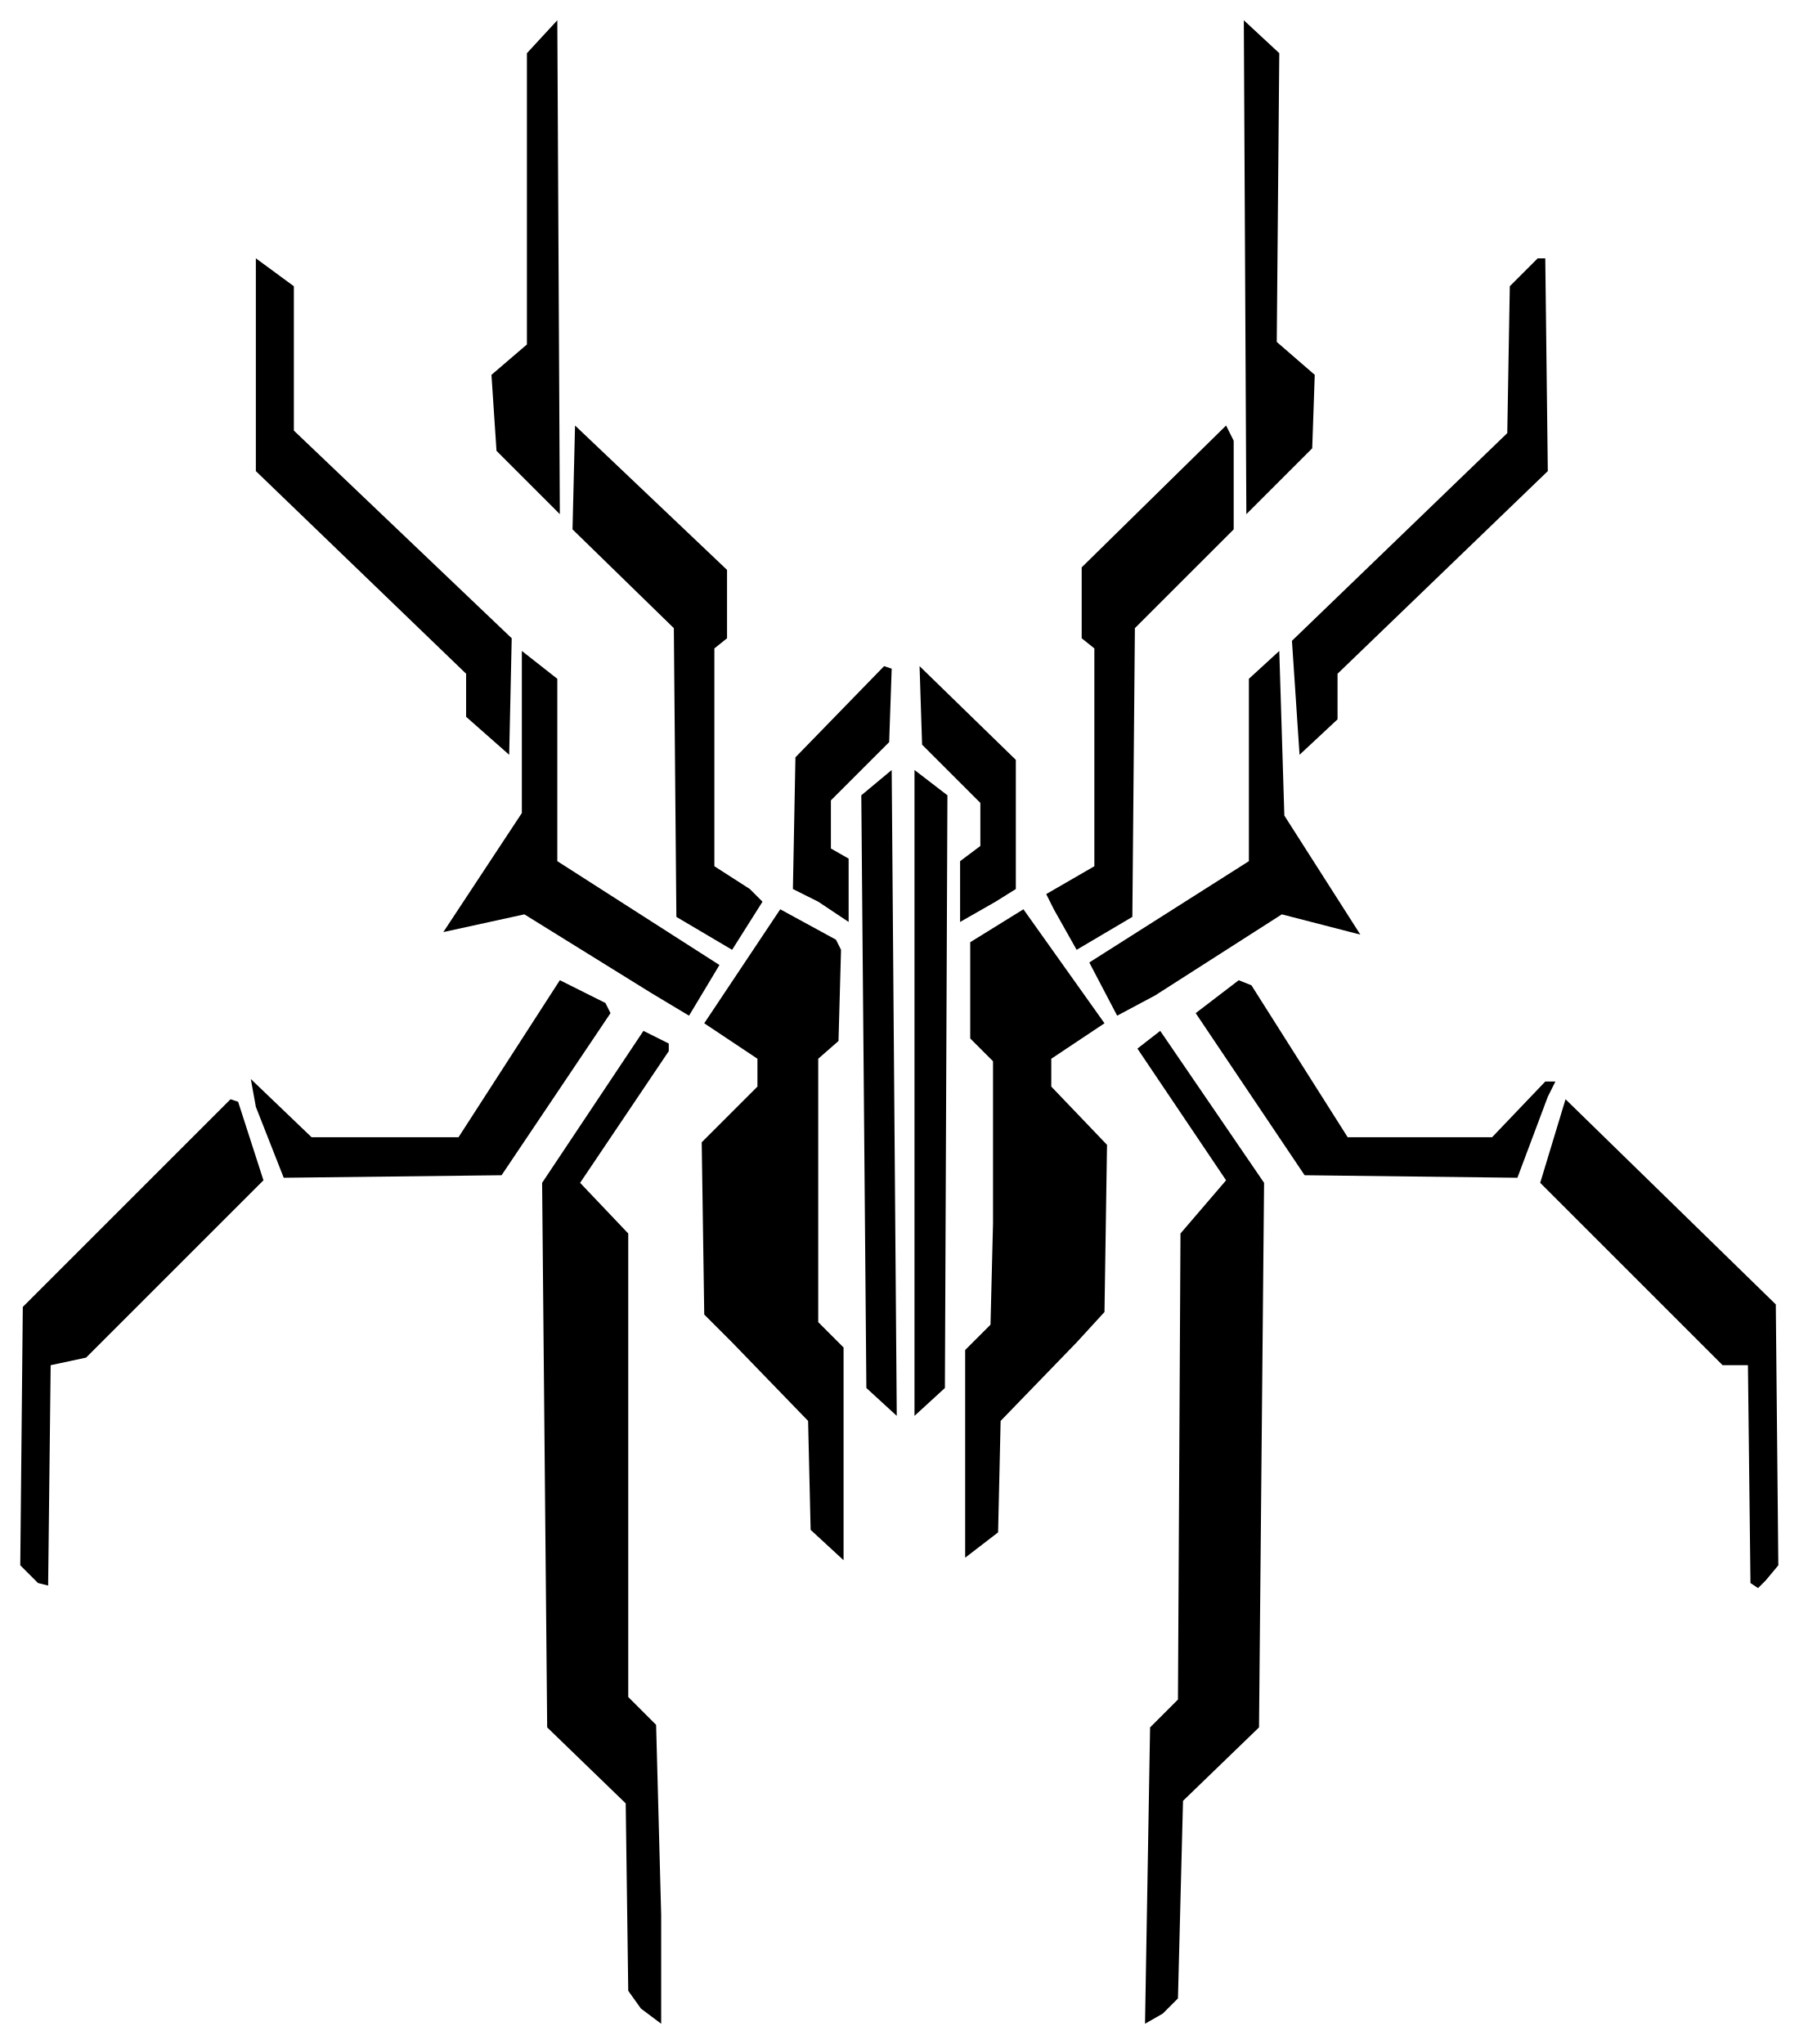
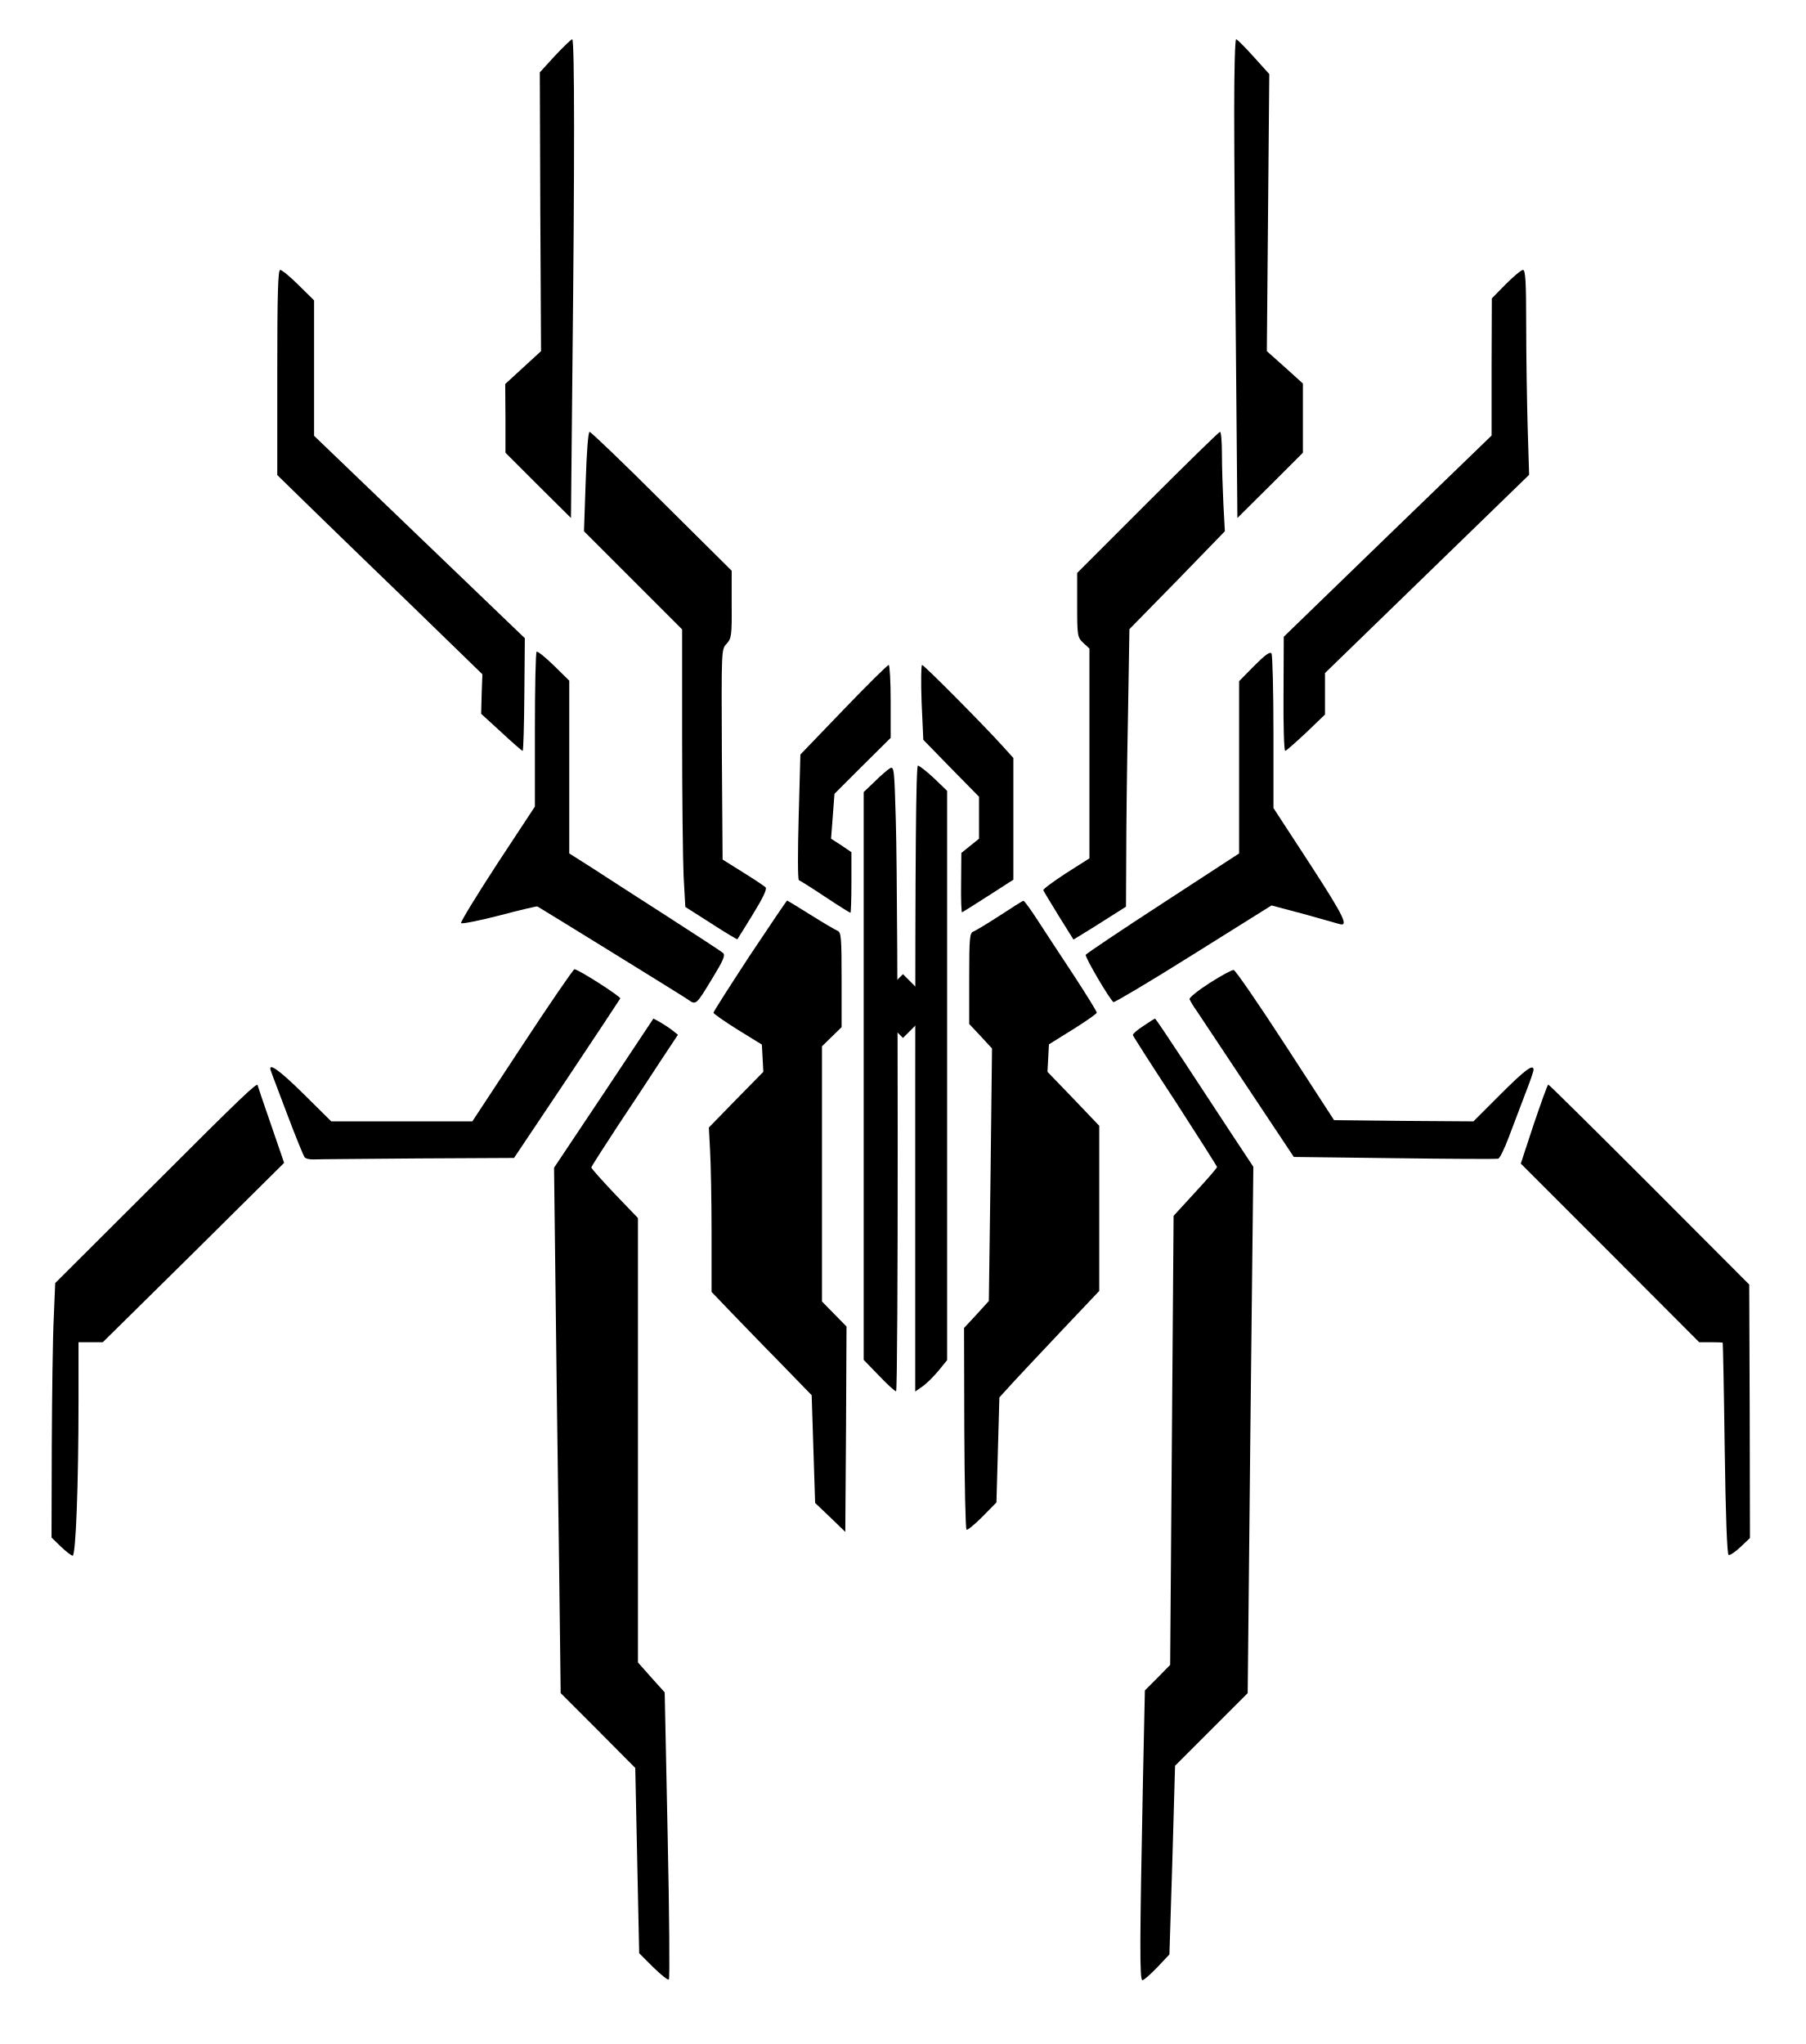
- <svg xmlns="http://www.w3.org/2000/svg" viewBox="0 0 710 807">
-   <path fill="#000" fill-rule="evenodd" d="M220,8 L221,203 L196,178 L194,148 L208,136 L208,21Z M491,8 L505,21 L504,135 L519,148 L518,177 L492,203Z M101,102 L116,113 L116,170 L202,252 L201,298 L184,283 L184,266 L101,186Z M607,102 L610,102 L611,186 L528,266 L528,284 L513,298 L510,253 L595,171 L596,113Z M227,168 L287,225 L287,252 L282,256 L282,342 L296,351 L301,356 L289,375 L267,362 L266,248 L226,209Z M484,168 L487,174 L487,209 L448,248 L447,362 L425,375 L416,359 L413,353 L432,342 L432,256 L427,252 L427,224Z M206,257 L220,268 L220,340 L284,381 L272,401 L257,392 L207,361 L175,368 L206,321Z M505,257 L507,322 L537,369 L506,361 L456,393 L441,401 L430,380 L493,340 L493,268Z M349,263 L352,264 L351,293 L328,316 L328,335 L335,339 L335,364 L323,356 L313,351 L314,299Z M363,263 L401,300 L401,351 L393,356 L379,364 L379,340 L387,334 L387,317 L364,294Z M352,304 L354,559 L342,548 L340,314Z M361,304 L374,314 L373,548 L361,559Z M308,359 L330,371 L332,375 L331,411 L323,418 L323,522 L333,532 L333,616 L320,604 L319,561 L289,530 L278,519 L277,451 L299,429 L299,418 L278,404Z M404,359 L436,404 L415,418 L415,429 L437,452 L436,518 L425,530 L395,561 L394,605 L381,615 L381,533 L391,523 L392,483 L392,419 L383,410 L383,372Z M221,387 L239,396 L241,400 L198,464 L112,465 L101,437 L99,426 L123,449 L181,449Z M489,387 L494,389 L532,449 L589,449 L610,427 L614,427 L611,433 L599,465 L515,464 L472,400Z M254,407 L264,412 L264,415 L229,467 L248,487 L248,670 L259,681 L261,756 L261,799 L253,793 L248,786 L247,712 L216,682 L214,467Z M458,407 L499,467 L497,682 L467,711 L465,789 L459,795 L452,799 L454,682 L465,671 L466,487 L484,466 L449,414Z M91,434 L94,435 L104,466 L34,536 L20,539 L19,626 L15,625 L8,618 L9,516Z M618,434 L701,515 L702,618 L697,624 L694,627 L691,625 L690,539 L680,539 L608,467Z" />
+ <svg xmlns="http://www.w3.org/2000/svg" viewBox="0 0 736 833">
+   <g transform="translate(0,833) scale(0.1,-0.1)" fill="#000000" stroke="none">
+     <path d="M2262 8103 l-62 -68 2 -568 3 -568 -73 -67 -73 -67 1 -140 0 -140 133 -133 134 -133 6 623 c9 823 9 1328 -1 1328 -4 0 -35 -30 -70 -67z" />
+     <path d="M5030 7878 c0 -161 3 -600 7 -976 l6 -683 134 133 133 133 0 141 0 141 -73 66 -74 66 5 565 5 564 -64 71 c-35 39 -67 71 -71 71 -5 0 -8 -132 -8 -292z" />
+     <path d="M1130 6812 l0 -418 128 -125 c70 -68 192 -187 272 -264 80 -77 210 -203 290 -281 l146 -142 -3 -80 -2 -81 82 -75 c45 -42 84 -76 87 -76 3 0 6 103 7 229 l2 230 -429 412 -430 413 0 276 0 276 -63 62 c-34 34 -68 62 -75 62 -9 0 -12 -95 -12 -418z" />
+     <path d="M6137 7172 l-57 -58 -1 -279 0 -280 -424 -410 -423 -410 -1 -232 c-1 -128 2 -233 7 -233 4 0 42 34 85 74 l77 74 0 85 0 84 416 404 416 404 -6 194 c-3 107 -6 295 -6 418 0 175 -3 223 -13 223 -7 0 -38 -26 -70 -58z" />
+     <path d="M2387 6368 l-7 -203 200 -200 200 -200 0 -440 c0 -242 3 -496 6 -565 l7 -126 105 -67 c57 -37 106 -66 107 -65 2 2 30 48 64 103 40 65 58 102 51 109 -5 5 -47 33 -92 61 l-83 52 -3 428 c-2 427 -2 429 19 451 20 22 22 33 21 161 l0 137 -285 283 c-156 156 -289 283 -294 283 -6 0 -12 -83 -16 -202z" />
+     <path d="M4677 6282 l-287 -287 0 -131 c0 -126 1 -131 25 -154 l25 -23 0 -428 0 -427 -96 -61 c-52 -34 -94 -65 -92 -69 2 -5 30 -51 63 -105 l60 -96 36 22 c20 12 68 42 107 67 l71 45 1 206 c0 113 3 368 7 565 l6 360 195 199 194 200 -6 110 c-3 61 -6 152 -6 203 0 50 -3 92 -8 92 -4 0 -136 -129 -295 -288z" />
+     <path d="M2187 5674 c-4 -4 -7 -148 -7 -319 l0 -312 -154 -234 c-84 -129 -150 -237 -147 -241 4 -4 74 10 156 31 82 22 152 38 155 37 18 -10 590 -363 613 -379 34 -24 33 -25 102 89 42 69 52 91 42 100 -6 6 -109 73 -227 149 -118 76 -257 165 -307 198 l-93 59 0 352 0 352 -63 62 c-35 34 -66 59 -70 56z" />
+     <path d="M5112 5617 l-62 -63 0 -351 0 -351 -310 -202 c-171 -111 -312 -206 -315 -211 -5 -8 98 -183 113 -193 4 -2 151 85 326 195 l318 199 132 -35 c72 -20 136 -38 142 -40 43 -14 24 26 -116 242 l-150 230 0 309 c0 170 -4 315 -8 321 -6 9 -27 -7 -70 -50z" />
+     <path d="M3438 5438 l-176 -183 -7 -255 c-4 -144 -4 -255 1 -257 5 -2 53 -32 107 -68 54 -36 101 -65 103 -65 2 0 4 56 4 124 l0 123 -41 28 -42 27 7 92 7 91 114 114 115 114 0 148 c0 82 -4 149 -8 149 -5 0 -88 -82 -184 -182z" />
+     <path d="M3756 5468 l7 -153 113 -116 114 -116 0 -85 0 -86 -36 -29 -36 -29 -1 -122 c-1 -67 1 -121 4 -120 4 2 52 32 108 68 l101 65 0 248 0 248 -47 52 c-79 87 -317 327 -325 327 -4 0 -5 -69 -2 -152z" />
+     <path d="M3627 5199 c-10 -6 -38 -30 -62 -54 l-45 -43 0 -1157 0 -1157 62 -64 c33 -35 65 -64 70 -64 9 0 9 1972 -1 2322 -6 213 -7 226 -24 217z" />
+     <path d="M3730 3934 l0 -1275 30 21 c16 11 45 40 65 64 l35 43 0 1160 0 1160 -54 52 c-30 28 -60 51 -65 51 -8 0 -11 -384 -11 -1276z" />
+     <path d="M3056 4436 c-81 -124 -148 -228 -148 -233 -1 -4 44 -35 98 -69 l99 -61 3 -55 3 -56 -111 -113 -111 -114 5 -95 c3 -52 6 -203 6 -335 l0 -240 67 -70 c37 -38 128 -133 204 -210 l137 -141 7 -219 7 -220 62 -59 61 -59 3 418 2 419 -50 51 -50 51 0 520 0 520 40 39 40 39 0 193 c0 175 -2 194 -17 200 -10 4 -59 33 -110 65 -51 32 -94 58 -95 58 -2 0 -70 -101 -152 -224z" />
+     <path d="M4075 4599 c-49 -32 -98 -61 -107 -65 -16 -5 -18 -23 -18 -191 l0 -186 47 -50 46 -50 -6 -514 -7 -515 -50 -55 -51 -55 1 -409 c1 -225 5 -411 9 -413 4 -3 33 21 65 53 l57 58 6 214 6 214 61 67 c34 36 125 134 204 217 l142 150 0 337 0 336 -105 110 -106 110 3 56 3 56 98 61 c53 33 97 64 97 68 0 5 -42 73 -93 151 -51 77 -117 178 -147 224 -29 45 -56 82 -59 81 -3 0 -46 -27 -96 -60z" />
+     <path d="M2129 4070 l-204 -310 -288 0 -287 0 -111 110 c-104 103 -151 135 -134 93 3 -10 34 -90 67 -178 33 -88 65 -165 69 -171 5 -6 22 -10 39 -9 16 1 207 2 423 4 l392 2 215 321 c118 177 216 325 218 329 3 7 -171 119 -187 119 -4 0 -100 -139 -212 -310z" />
+     <path d="M4930 4324 c-47 -30 -84 -60 -82 -66 2 -6 16 -30 32 -52 15 -23 110 -165 210 -316 l183 -275 411 -5 c226 -3 416 -4 422 -2 7 2 26 42 44 90 18 48 48 126 66 174 19 48 34 92 34 98 0 26 -34 1 -135 -100 l-110 -110 -284 2 -284 3 -198 305 c-109 168 -204 306 -211 307 -7 1 -51 -23 -98 -53z" />
+     <path d="M2461 3875 l-203 -304 11 -903 c7 -497 13 -978 14 -1070 l2 -168 152 -152 152 -153 8 -377 8 -378 57 -57 c32 -31 60 -54 64 -50 4 4 2 269 -5 589 l-12 581 -55 61 -54 61 0 905 0 906 -95 99 c-52 55 -95 103 -95 107 0 4 49 80 108 170 60 90 139 210 176 267 l69 104 -24 19 c-13 10 -36 25 -50 33 l-26 14 -202 -304z" />
+     <path d="M4660 4149 c-25 -16 -44 -33 -43 -37 1 -5 79 -127 173 -270 93 -144 170 -265 170 -268 0 -4 -40 -50 -89 -103 l-88 -96 -7 -915 -7 -915 -51 -52 -52 -52 -8 -373 c-13 -652 -14 -808 -2 -808 6 0 33 24 60 52 l50 53 12 384 11 385 148 148 148 148 11 1073 12 1072 -86 130 c-47 72 -137 208 -199 303 -62 94 -114 172 -116 171 -1 0 -22 -13 -47 -30z" />
+     <path d="M630 3505 l-405 -404 -6 -143 c-4 -79 -7 -312 -8 -518 l-1 -376 38 -37 c21 -20 43 -37 48 -37 13 0 24 291 24 632 l0 238 49 0 50 0 370 365 369 366 -54 157 c-30 86 -54 158 -54 159 0 15 -69 -51 -420 -402z" />
+     <path d="M6251 3749 l-53 -161 364 -364 363 -364 48 0 c26 0 48 -1 48 -2 1 -2 5 -196 8 -432 4 -281 10 -431 16 -433 6 -2 28 13 49 33 l38 36 -1 516 -2 517 -407 408 c-224 224 -409 407 -412 407 -3 0 -29 -73 -59 -161z" />
+   </g>
+   <path fill="#000000" d="M368 397L381 410L368 423L355 410Z" />
</svg>
